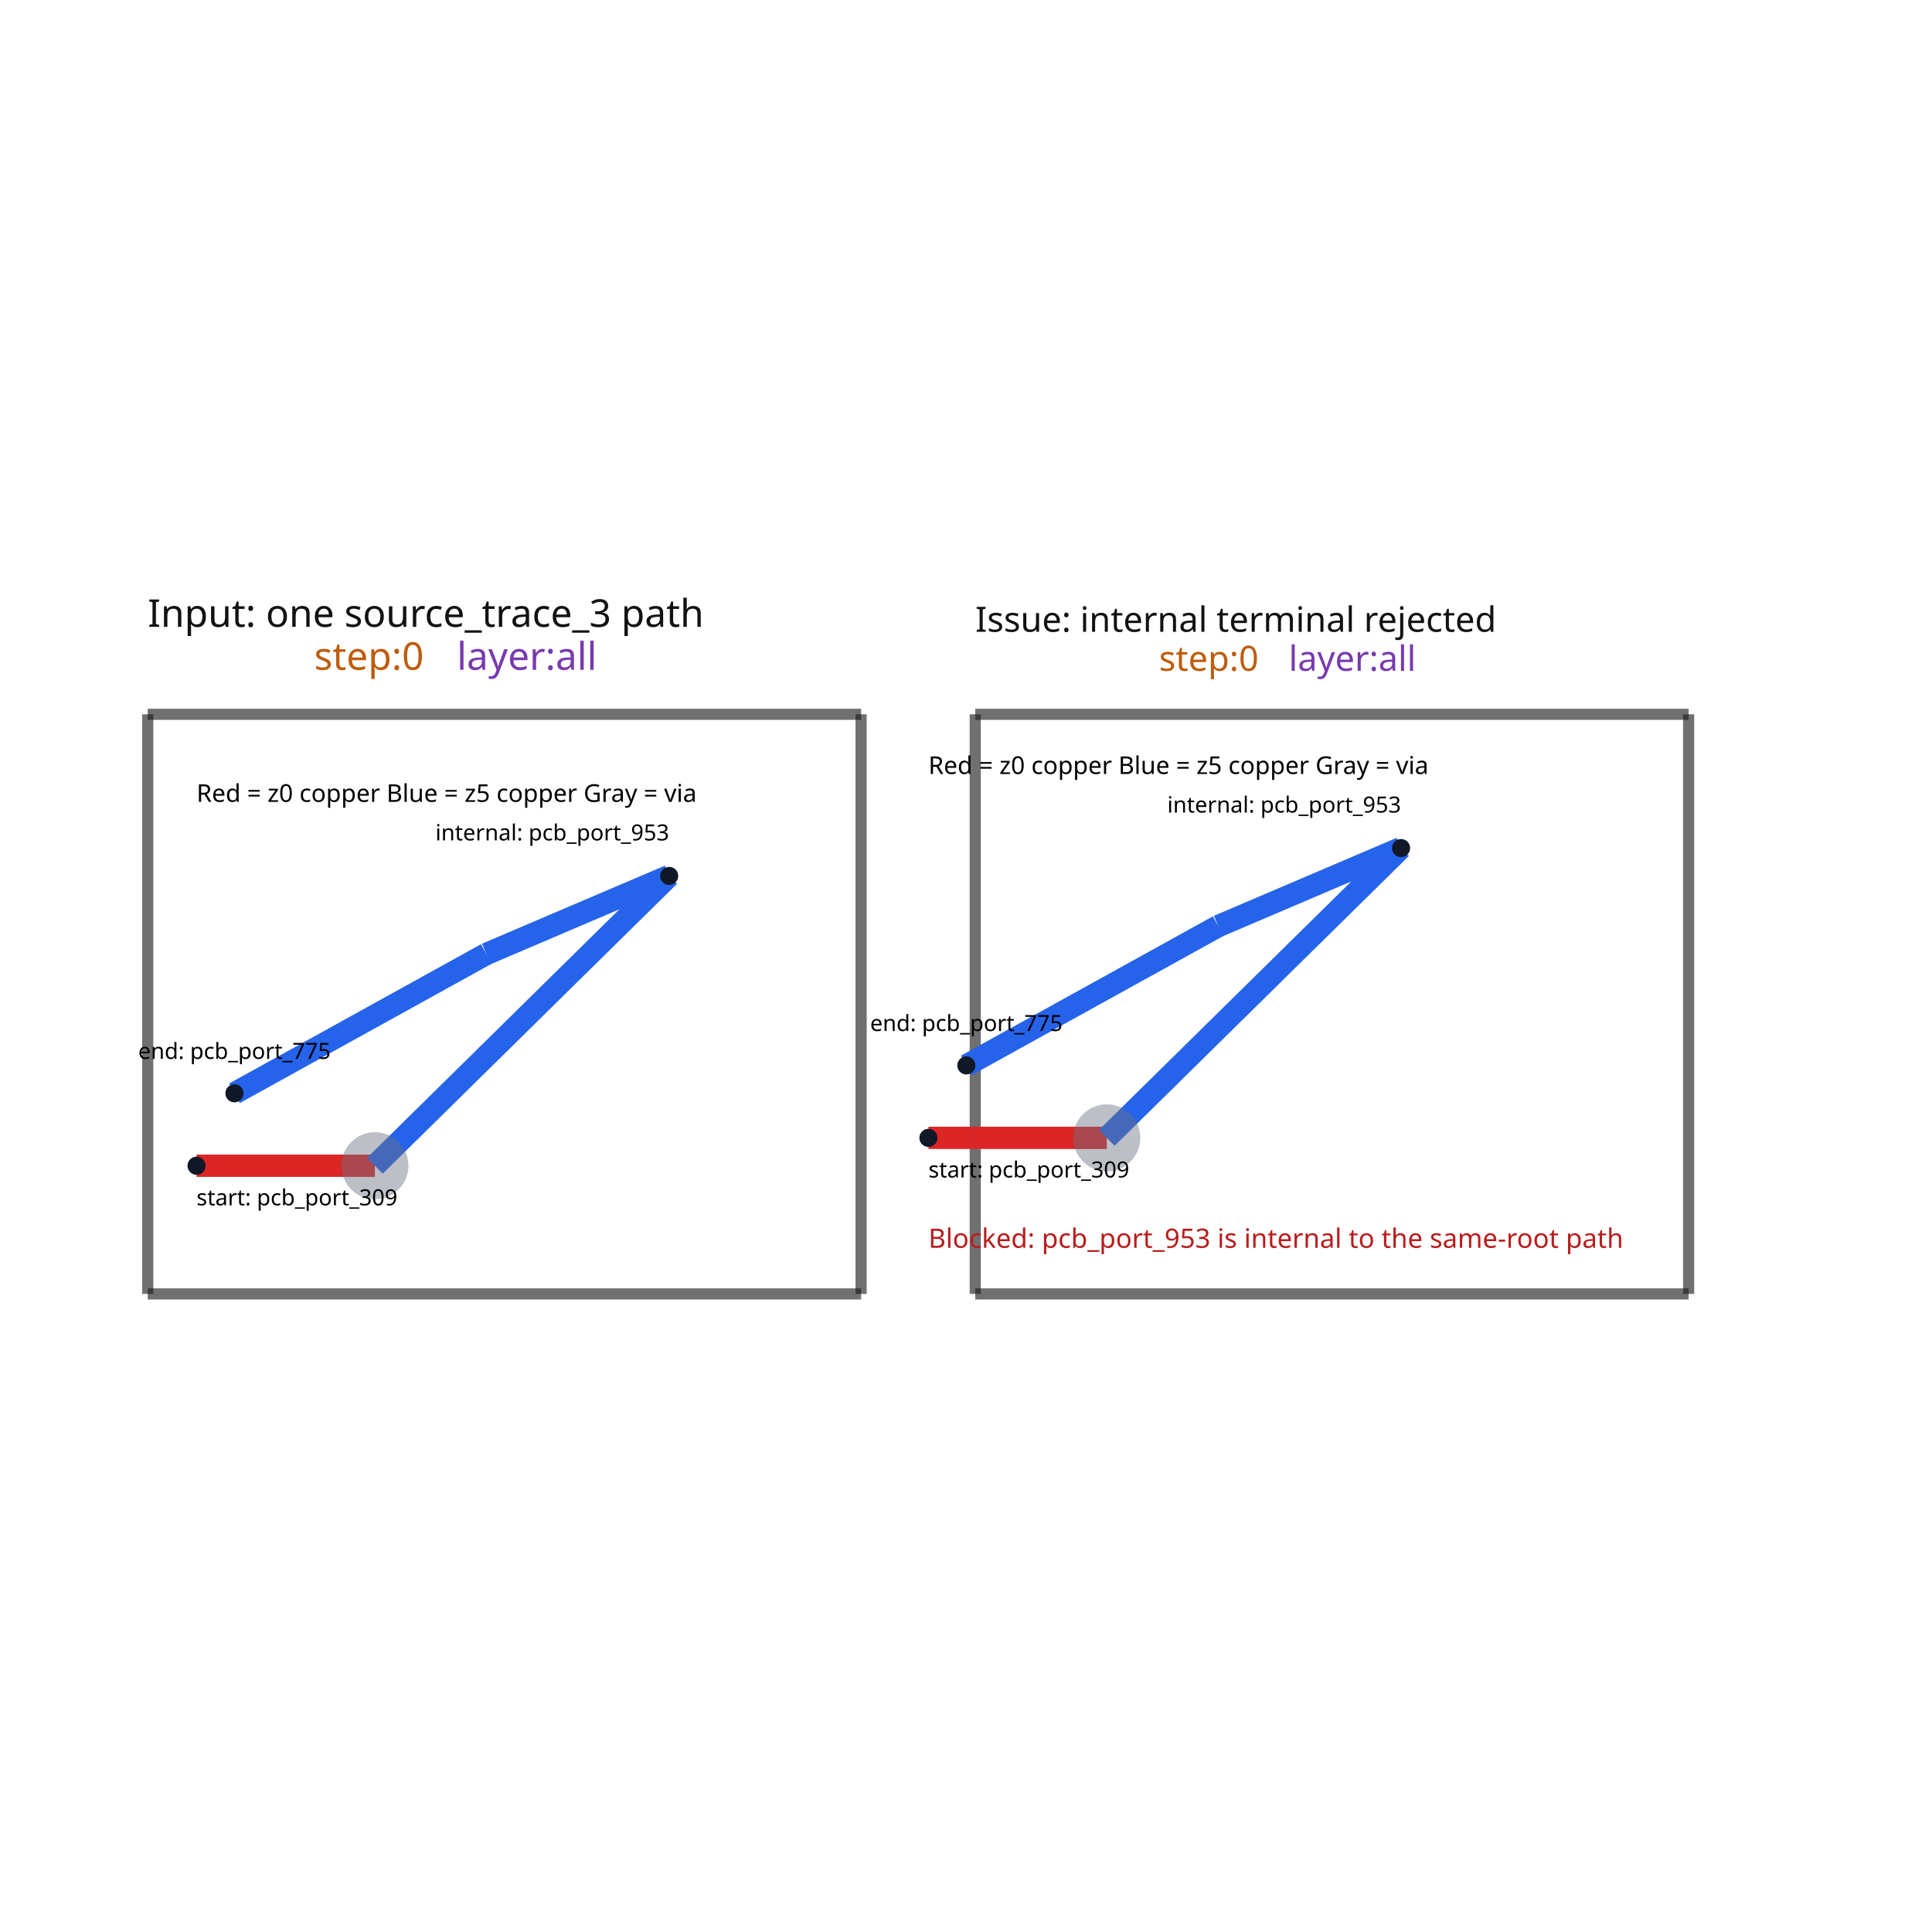
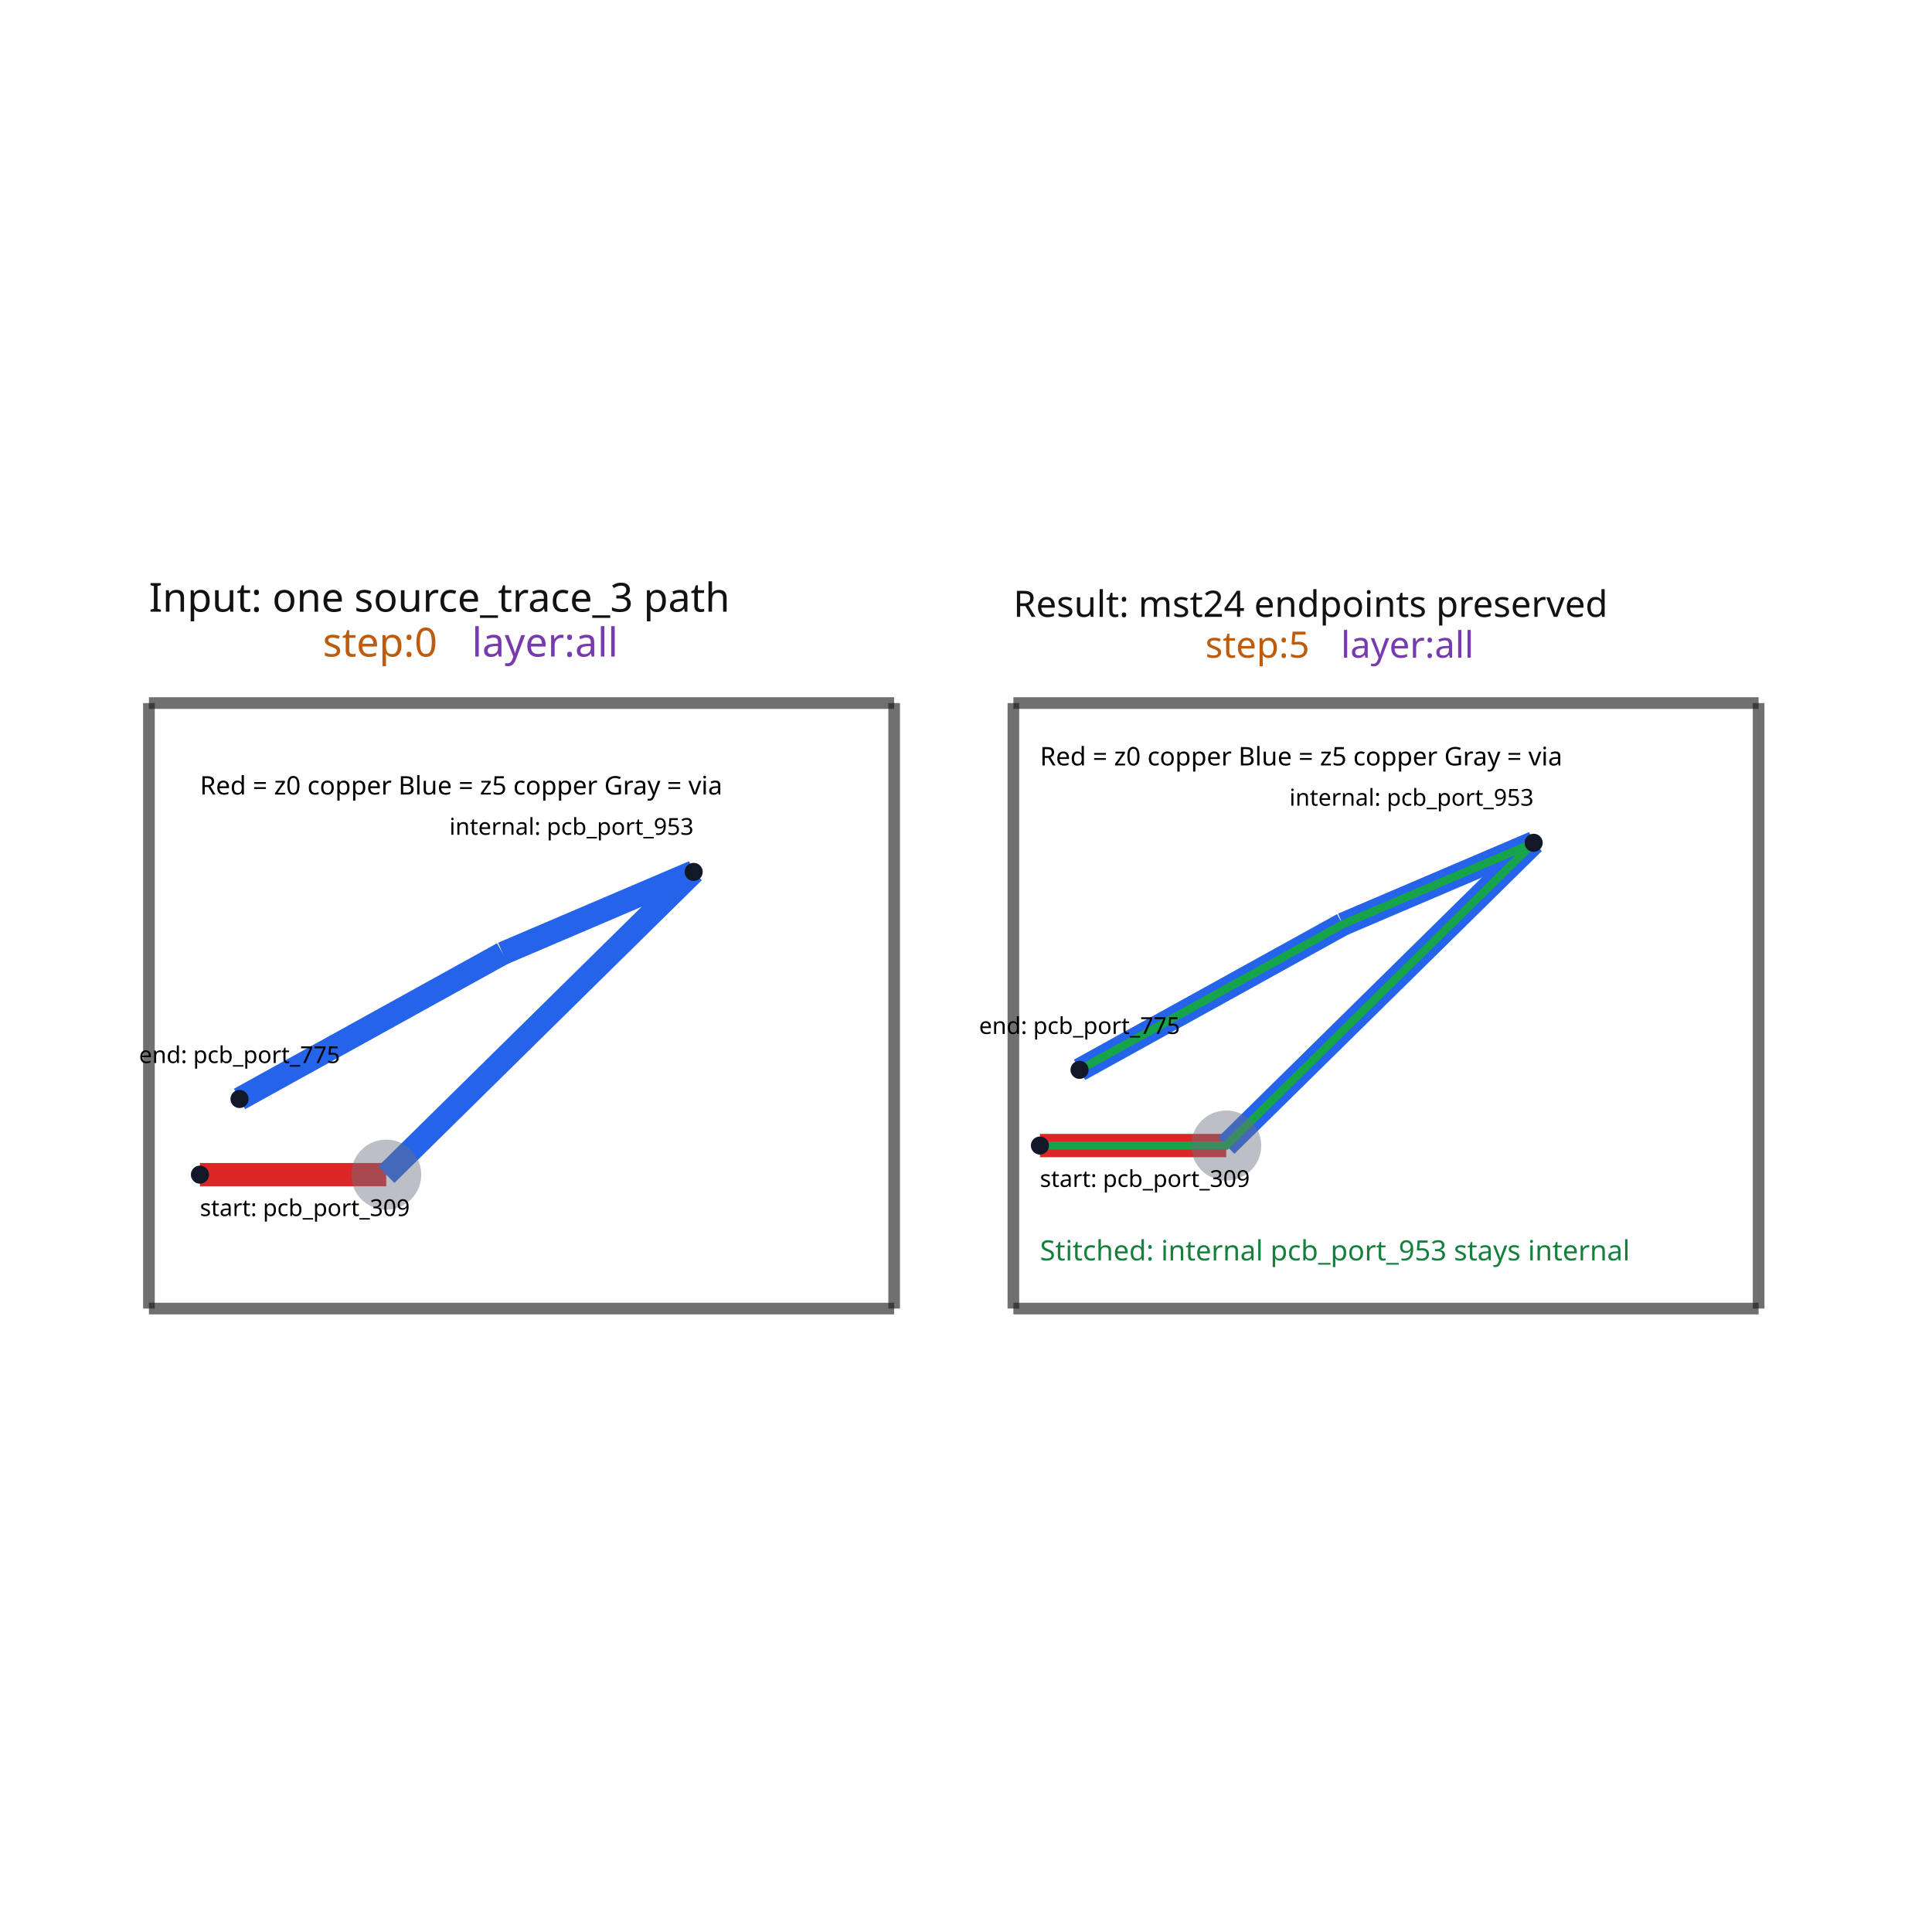
<svg xmlns="http://www.w3.org/2000/svg" width="640" height="640" viewBox="0 0 640 640">
  <rect width="100%" height="100%" fill="white" />
  <g>
-     <polyline data-points="0,0 3.2,0" data-type="line" data-label="" points="48.936,428.63 285.254,428.63" fill="none" stroke="rgba(25,25,25,0.62)" stroke-width="3.692" />
+     <polyline data-points="0,0 3.2,0" data-type="line" data-label="" points="49.335,433.478 296.201,433.478" fill="none" stroke="rgba(25,25,25,0.62)" stroke-width="3.857" />
  </g>
  <g>
-     <polyline data-points="3.2,0 3.2,2.6" data-type="line" data-label="" points="285.254,428.63 285.254,236.621" fill="none" stroke="rgba(25,25,25,0.62)" stroke-width="3.692" />
+     <polyline data-points="3.2,0 3.2,2.6" data-type="line" data-label="" points="296.201,433.478 296.201,232.9" fill="none" stroke="rgba(25,25,25,0.62)" stroke-width="3.857" />
  </g>
  <g>
-     <polyline data-points="3.2,2.6 0,2.6" data-type="line" data-label="" points="285.254,236.621 48.936,236.621" fill="none" stroke="rgba(25,25,25,0.62)" stroke-width="3.692" />
+     <polyline data-points="3.2,2.6 0,2.6" data-type="line" data-label="" points="296.201,232.9 49.335,232.9" fill="none" stroke="rgba(25,25,25,0.62)" stroke-width="3.857" />
  </g>
  <g>
-     <polyline data-points="0,2.6 0,0" data-type="line" data-label="" points="48.936,236.621 48.936,428.63" fill="none" stroke="rgba(25,25,25,0.62)" stroke-width="3.692" />
+     <polyline data-points="0,2.6 0,0" data-type="line" data-label="" points="49.335,232.9 49.335,433.478" fill="none" stroke="rgba(25,25,25,0.62)" stroke-width="3.857" />
  </g>
  <g>
-     <polyline data-points="0.2190000000000003,0.5750000000000002 1.0190000000000001,0.5750000000000002" data-type="line" data-label="source_trace_3__source_net_3_mst24 same root: source_trace_3 z0 to z0" points="65.109,386.166 124.188,386.166" fill="none" stroke="#dc2626" stroke-width="7.385" />
+     <polyline data-points="0.2190000000000003,0.5750000000000002 1.0190000000000001,0.5750000000000002" data-type="line" data-label="source_trace_3__source_net_3_mst24 same root: source_trace_3 z0 to z0" points="66.23,389.12 127.946,389.12" fill="none" stroke="#dc2626" stroke-width="7.715" />
  </g>
  <g>
-     <polyline data-points="1.0190000000000001,0.5750000000000002 1.0190000000000001,0.5750000000000002" data-type="line" data-label="source_trace_3__source_net_3_mst24 same root: source_trace_3 z0 to z5" points="124.188,386.166 124.188,386.166" fill="none" stroke="#6b7280" stroke-width="7.385" />
+     <polyline data-points="1.0190000000000001,0.5750000000000002 1.0190000000000001,0.5750000000000002" data-type="line" data-label="source_trace_3__source_net_3_mst24 same root: source_trace_3 z0 to z5" points="127.946,389.12 127.946,389.12" fill="none" stroke="#6b7280" stroke-width="7.715" />
  </g>
  <g>
-     <polyline data-points="1.0190000000000001,0.5750000000000002 2.339,1.8750000000000009" data-type="line" data-label="source_trace_3__source_net_3_mst6 same root: source_trace_3 z5 to z5" points="124.188,386.166 221.67,290.162" fill="none" stroke="#2563eb" stroke-width="7.385" />
+     <polyline data-points="1.0190000000000001,0.5750000000000002 2.339,1.8750000000000009" data-type="line" data-label="source_trace_3__source_net_3_mst6 same root: source_trace_3 z5 to z5" points="127.946,389.12 229.778,288.83" fill="none" stroke="#2563eb" stroke-width="7.715" />
  </g>
  <g>
-     <polyline data-points="2.339,1.8750000000000009 1.5190000000000001,1.5250000000000004" data-type="line" data-label="source_trace_3__source_net_3_mst61 same root: source_trace_3 z5 to z5" points="221.67,290.162 161.113,316.009" fill="none" stroke="#2563eb" stroke-width="7.385" />
+     <polyline data-points="2.339,1.8750000000000009 1.5190000000000001,1.5250000000000004" data-type="line" data-label="source_trace_3__source_net_3_mst61 same root: source_trace_3 z5 to z5" points="229.778,288.83 166.519,315.831" fill="none" stroke="#2563eb" stroke-width="7.715" />
  </g>
  <g>
-     <polyline data-points="1.5190000000000001,1.5250000000000004 0.38900000000000023,0.9000000000000004" data-type="line" data-label="source_trace_3__source_net_3_mst24 same root: source_trace_3 z5 to z5" points="161.113,316.009 77.663,362.165" fill="none" stroke="#2563eb" stroke-width="7.385" />
+     <polyline data-points="1.5190000000000001,1.5250000000000004 0.38900000000000023,0.9000000000000004" data-type="line" data-label="source_trace_3__source_net_3_mst24 same root: source_trace_3 z5 to z5" points="166.519,315.831 79.344,364.047" fill="none" stroke="#2563eb" stroke-width="7.715" />
  </g>
  <g>
-     <polyline data-points="3.712,0 6.912000000000001,0" data-type="line" data-label="" points="323.065,428.63 559.383,428.63" fill="none" stroke="rgba(25,25,25,0.62)" stroke-width="3.692" />
+     <polyline data-points="3.712,0 6.912000000000001,0" data-type="line" data-label="" points="335.699,433.478 582.565,433.478" fill="none" stroke="rgba(25,25,25,0.62)" stroke-width="3.857" />
  </g>
  <g>
-     <polyline data-points="6.912000000000001,0 6.912000000000001,2.6" data-type="line" data-label="" points="559.383,428.63 559.383,236.621" fill="none" stroke="rgba(25,25,25,0.62)" stroke-width="3.692" />
+     <polyline data-points="6.912000000000001,0 6.912000000000001,2.6" data-type="line" data-label="" points="582.565,433.478 582.565,232.9" fill="none" stroke="rgba(25,25,25,0.62)" stroke-width="3.857" />
  </g>
  <g>
-     <polyline data-points="6.912000000000001,2.6 3.712,2.6" data-type="line" data-label="" points="559.383,236.621 323.065,236.621" fill="none" stroke="rgba(25,25,25,0.62)" stroke-width="3.692" />
+     <polyline data-points="6.912000000000001,2.6 3.712,2.6" data-type="line" data-label="" points="582.565,232.9 335.699,232.9" fill="none" stroke="rgba(25,25,25,0.62)" stroke-width="3.857" />
  </g>
  <g>
-     <polyline data-points="3.712,2.6 3.712,0" data-type="line" data-label="" points="323.065,236.621 323.065,428.63" fill="none" stroke="rgba(25,25,25,0.62)" stroke-width="3.692" />
+     <polyline data-points="3.712,2.6 3.712,0" data-type="line" data-label="" points="335.699,232.9 335.699,433.478" fill="none" stroke="rgba(25,25,25,0.62)" stroke-width="3.857" />
  </g>
  <g>
-     <polyline data-points="3.5020000000000007,0.6999999999999993 4.3020000000000005,0.6999999999999993" data-type="line" data-label="source_trace_3__source_net_3_mst24 same root: source_trace_3 z0 to z0" points="307.556,376.935 366.636,376.935" fill="none" stroke="#dc2626" stroke-width="7.385" />
+     <polyline data-points="3.8260000000000005,0.6999999999999993 4.626,0.6999999999999993" data-type="line" data-label="source_trace_3__source_net_3_mst24 same root: source_trace_3 z0 to z0" points="344.494,379.476 406.21,379.476" fill="none" stroke="#dc2626" stroke-width="7.715" />
  </g>
  <g>
-     <polyline data-points="4.3020000000000005,0.6999999999999993 4.3020000000000005,0.6999999999999993" data-type="line" data-label="source_trace_3__source_net_3_mst24 same root: source_trace_3 z0 to z5" points="366.636,376.935 366.636,376.935" fill="none" stroke="#6b7280" stroke-width="7.385" />
+     <polyline data-points="4.626,0.6999999999999993 4.626,0.6999999999999993" data-type="line" data-label="source_trace_3__source_net_3_mst24 same root: source_trace_3 z0 to z5" points="406.21,379.476 406.21,379.476" fill="none" stroke="#6b7280" stroke-width="7.715" />
  </g>
  <g>
-     <polyline data-points="4.3020000000000005,0.6999999999999993 5.622000000000001,2" data-type="line" data-label="source_trace_3__source_net_3_mst6 same root: source_trace_3 z5 to z5" points="366.636,376.935 464.117,280.931" fill="none" stroke="#2563eb" stroke-width="7.385" />
+     <polyline data-points="4.626,0.6999999999999993 5.946000000000001,2" data-type="line" data-label="source_trace_3__source_net_3_mst6 same root: source_trace_3 z5 to z5" points="406.21,379.476 508.042,279.187" fill="none" stroke="#2563eb" stroke-width="7.715" />
  </g>
  <g>
-     <polyline data-points="5.622000000000001,2 4.8020000000000005,1.6499999999999995" data-type="line" data-label="source_trace_3__source_net_3_mst61 same root: source_trace_3 z5 to z5" points="464.117,280.931 403.561,306.778" fill="none" stroke="#2563eb" stroke-width="7.385" />
+     <polyline data-points="5.946000000000001,2 5.126,1.6499999999999995" data-type="line" data-label="source_trace_3__source_net_3_mst61 same root: source_trace_3 z5 to z5" points="508.042,279.187 444.783,306.188" fill="none" stroke="#2563eb" stroke-width="7.715" />
  </g>
  <g>
-     <polyline data-points="4.8020000000000005,1.6499999999999995 3.6720000000000006,1.0249999999999995" data-type="line" data-label="source_trace_3__source_net_3_mst24 same root: source_trace_3 z5 to z5" points="403.561,306.778 320.111,352.934" fill="none" stroke="#2563eb" stroke-width="7.385" />
+     <polyline data-points="5.126,1.6499999999999995 3.9960000000000004,1.0249999999999995" data-type="line" data-label="source_trace_3__source_net_3_mst24 same root: source_trace_3 z5 to z5" points="444.783,306.188 357.608,354.404" fill="none" stroke="#2563eb" stroke-width="7.715" />
  </g>
  <g>
-     <rect data-type="rect" data-label="Input: one source_trace_3 path step:0 layer:all" data-x="1.6" data-y="1.3" x="48.936" y="236.621" width="236.318" height="192.008" fill="rgba(255,255,255,0)" stroke="rgba(25,25,25,0.42)" stroke-width="0.014" />
+     <polyline data-points="3.8260000000000005,0.6999999999999993 4.626,0.6999999999999993 4.626,0.6999999999999993 5.946000000000001,2 5.126,1.6499999999999995 3.9960000000000004,1.0249999999999995" data-type="line" data-label="stitched mst24 output terminal ids: pcb_port_309 to pcb_port_775" points="344.494,379.476 406.21,379.476 406.21,379.476 508.042,279.187 444.783,306.188 357.608,354.404" fill="none" stroke="#16a34a" stroke-width="2.7" />
  </g>
  <g>
-     <rect data-type="rect" data-label="Issue: internal terminal rejected step:0 layer:all" data-x="5.312" data-y="1.3" x="323.065" y="236.621" width="236.318" height="192.008" fill="rgba(255,255,255,0)" stroke="rgba(25,25,25,0.42)" stroke-width="0.014" />
-   </g>
-   <circle data-type="circle" data-label="" data-x="1.0190000000000001" data-y="0.5750000000000002" cx="124.188" cy="386.166" r="11.077" fill="rgba(107, 114, 128, 0.45)" stroke="#374151" stroke-width="0.014" />
-   <circle data-type="circle" data-label="" data-x="4.3020000000000005" data-y="0.6999999999999993" cx="366.636" cy="376.935" r="11.077" fill="rgba(107, 114, 128, 0.45)" stroke="#374151" stroke-width="0.014" />
-   <text data-type="text" data-label="Red = z0 copper   Blue = z5 copper   Gray = via" data-x="0.2190000000000003" data-y="2.1750000000000007" x="65.109" y="268.007" fill="black" font-size="8.123" font-family="sans-serif" text-anchor="start" dominant-baseline="text-after-edge">Red = z0 copper   Blue = z5 copper   Gray = via</text>
-   <text data-type="text" data-label="start: pcb_port_309" data-x="0.2190000000000003" data-y="0.47500000000000053" x="65.109" y="393.551" fill="black" font-size="7.385" font-family="sans-serif" text-anchor="start" dominant-baseline="text-before-edge">start: pcb_port_309</text>
-   <text data-type="text" data-label="internal: pcb_port_953" data-x="2.339" data-y="2.005000000000001" x="221.67" y="280.562" fill="black" font-size="7.385" font-family="sans-serif" text-anchor="end" dominant-baseline="text-after-edge">internal: pcb_port_953</text>
-   <text data-type="text" data-label="end: pcb_port_775" data-x="0.38900000000000023" data-y="1.0250000000000004" x="77.663" y="352.934" fill="black" font-size="7.385" font-family="sans-serif" text-anchor="middle" dominant-baseline="text-after-edge">end: pcb_port_775</text>
-   <text data-type="text" data-label="Input: one source_trace_3 path" data-x="2.220446049250313e-16" data-y="2.941928172043011" x="48.936" y="211.37" fill="rgb(18,18,18)" font-size="12.705" font-family="sans-serif" text-anchor="start" dominant-baseline="text-after-edge">Input: one source_trace_3 path</text>
-   <text data-type="text" data-label="step:0" data-x="0.7466666666666666" data-y="2.74924" x="104.077" y="225.6" fill="rgb(190,92,12)" font-size="12.705" font-family="sans-serif" text-anchor="start" dominant-baseline="text-after-edge">step:0</text>
-   <text data-type="text" data-label=" layer:all" data-x="1.3866666666666667" data-y="2.74924" x="151.34" y="225.6" fill="rgb(120,58,175)" font-size="12.705" font-family="sans-serif" text-anchor="start" dominant-baseline="text-after-edge"> layer:all</text>
-   <text data-type="text" data-label="Red = z0 copper   Blue = z5 copper   Gray = via" data-x="3.5020000000000007" data-y="2.3" x="307.556" y="258.776" fill="black" font-size="8.123" font-family="sans-serif" text-anchor="start" dominant-baseline="text-after-edge">Red = z0 copper   Blue = z5 copper   Gray = via</text>
-   <text data-type="text" data-label="start: pcb_port_309" data-x="3.5020000000000007" data-y="0.5999999999999996" x="307.556" y="384.32" fill="black" font-size="7.385" font-family="sans-serif" text-anchor="start" dominant-baseline="text-before-edge">start: pcb_port_309</text>
-   <text data-type="text" data-label="internal: pcb_port_953" data-x="5.622000000000001" data-y="2.13" x="464.117" y="271.331" fill="black" font-size="7.385" font-family="sans-serif" text-anchor="end" dominant-baseline="text-after-edge">internal: pcb_port_953</text>
-   <text data-type="text" data-label="end: pcb_port_775" data-x="3.6720000000000006" data-y="1.1499999999999995" x="320.111" y="343.703" fill="black" font-size="7.385" font-family="sans-serif" text-anchor="middle" dominant-baseline="text-after-edge">end: pcb_port_775</text>
-   <text data-type="text" data-label="Blocked: pcb_port_953 is internal to the same-root path" data-x="3.5020000000000007" data-y="0.2999999999999998" x="307.556" y="406.475" fill="#b91c1c" font-size="8.862" font-family="sans-serif" text-anchor="start" dominant-baseline="text-before-edge">Blocked: pcb_port_953 is internal to the same-root path</text>
-   <text data-type="text" data-label="Issue: internal terminal rejected" data-x="3.7120000000000006" data-y="2.924411065493646" x="323.065" y="212.664" fill="rgb(18,18,18)" font-size="11.55" font-family="sans-serif" text-anchor="start" dominant-baseline="text-after-edge">Issue: internal terminal rejected</text>
-   <text data-type="text" data-label="step:0" data-x="4.536242424242424" data-y="2.74924" x="383.935" y="225.6" fill="rgb(190,92,12)" font-size="11.55" font-family="sans-serif" text-anchor="start" dominant-baseline="text-after-edge">step:0</text>
-   <text data-type="text" data-label=" layer:all" data-x="5.118060606060606" data-y="2.74924" x="426.901" y="225.6" fill="rgb(120,58,175)" font-size="11.55" font-family="sans-serif" text-anchor="start" dominant-baseline="text-after-edge"> layer:all</text>
-   <g>
-     <circle data-type="point" data-label="mst24 start pcb_port_309" data-x="0.2190000000000003" data-y="0.5750000000000002" cx="65.109" cy="386.166" r="3" fill="#111827" />
+     <rect data-type="rect" data-label="Input: one source_trace_3 path step:0 layer:all" data-x="1.6" data-y="1.3" x="49.335" y="232.9" width="246.866" height="200.579" fill="rgba(255,255,255,0)" stroke="rgba(25,25,25,0.42)" stroke-width="0.013" />
  </g>
  <g>
-     <circle data-type="point" data-label="same-root internal terminal pcb_port_953" data-x="2.339" data-y="1.8750000000000009" cx="221.67" cy="290.162" r="3" fill="#111827" />
+     <rect data-type="rect" data-label="Result: mst24 endpoints preserved step:5 layer:all" data-x="5.312" data-y="1.3" x="335.699" y="232.9" width="246.866" height="200.579" fill="rgba(255,255,255,0)" stroke="rgba(25,25,25,0.42)" stroke-width="0.013" />
+   </g>
+   <circle data-type="circle" data-label="" data-x="1.0190000000000001" data-y="0.5750000000000002" cx="127.946" cy="389.12" r="11.572" fill="rgba(107, 114, 128, 0.45)" stroke="#374151" stroke-width="0.013" />
+   <circle data-type="circle" data-label="" data-x="4.626" data-y="0.6999999999999993" cx="406.21" cy="379.476" r="11.572" fill="rgba(107, 114, 128, 0.45)" stroke="#374151" stroke-width="0.013" />
+   <text data-type="text" data-label="Red = z0 copper   Blue = z5 copper   Gray = via" data-x="0.2190000000000003" data-y="2.1750000000000007" x="66.23" y="265.687" fill="black" font-size="8.486" font-family="sans-serif" text-anchor="start" dominant-baseline="text-after-edge">Red = z0 copper   Blue = z5 copper   Gray = via</text>
+   <text data-type="text" data-label="start: pcb_port_309" data-x="0.2190000000000003" data-y="0.47500000000000053" x="66.23" y="396.834" fill="black" font-size="7.715" font-family="sans-serif" text-anchor="start" dominant-baseline="text-before-edge">start: pcb_port_309</text>
+   <text data-type="text" data-label="internal: pcb_port_953" data-x="2.339" data-y="2.005000000000001" x="229.778" y="278.801" fill="black" font-size="7.715" font-family="sans-serif" text-anchor="end" dominant-baseline="text-after-edge">internal: pcb_port_953</text>
+   <text data-type="text" data-label="end: pcb_port_775" data-x="0.38900000000000023" data-y="1.0250000000000004" x="79.344" y="354.404" fill="black" font-size="7.715" font-family="sans-serif" text-anchor="middle" dominant-baseline="text-after-edge">end: pcb_port_775</text>
+   <text data-type="text" data-label="Input: one source_trace_3 path" data-x="2.220446049250313e-16" data-y="2.941928172043011" x="49.335" y="206.522" fill="rgb(18,18,18)" font-size="13.272" font-family="sans-serif" text-anchor="start" dominant-baseline="text-after-edge">Input: one source_trace_3 path</text>
+   <text data-type="text" data-label="step:0" data-x="0.7466666666666666" data-y="2.74924" x="106.937" y="221.387" fill="rgb(190,92,12)" font-size="13.272" font-family="sans-serif" text-anchor="start" dominant-baseline="text-after-edge">step:0</text>
+   <text data-type="text" data-label=" layer:all" data-x="1.3866666666666667" data-y="2.74924" x="156.31" y="221.387" fill="rgb(120,58,175)" font-size="13.272" font-family="sans-serif" text-anchor="start" dominant-baseline="text-after-edge"> layer:all</text>
+   <text data-type="text" data-label="Red = z0 copper   Blue = z5 copper   Gray = via" data-x="3.8260000000000005" data-y="2.3" x="344.494" y="256.044" fill="black" font-size="8.486" font-family="sans-serif" text-anchor="start" dominant-baseline="text-after-edge">Red = z0 copper   Blue = z5 copper   Gray = via</text>
+   <text data-type="text" data-label="start: pcb_port_309" data-x="3.8260000000000005" data-y="0.5999999999999996" x="344.494" y="387.191" fill="black" font-size="7.715" font-family="sans-serif" text-anchor="start" dominant-baseline="text-before-edge">start: pcb_port_309</text>
+   <text data-type="text" data-label="internal: pcb_port_953" data-x="5.946000000000001" data-y="2.13" x="508.042" y="269.158" fill="black" font-size="7.715" font-family="sans-serif" text-anchor="end" dominant-baseline="text-after-edge">internal: pcb_port_953</text>
+   <text data-type="text" data-label="end: pcb_port_775" data-x="3.9960000000000004" data-y="1.1499999999999995" x="357.608" y="344.761" fill="black" font-size="7.715" font-family="sans-serif" text-anchor="middle" dominant-baseline="text-after-edge">end: pcb_port_775</text>
+   <text data-type="text" data-label="Stitched: internal pcb_port_953 stays internal" data-x="3.8260000000000005" data-y="0.2999999999999998" x="344.494" y="410.335" fill="#15803d" font-size="9.257" font-family="sans-serif" text-anchor="start" dominant-baseline="text-before-edge">Stitched: internal pcb_port_953 stays internal</text>
+   <text data-type="text" data-label="Result: mst24 endpoints preserved" data-x="3.7120000000000006" data-y="2.924411065493646" x="335.699" y="207.873" fill="rgb(18,18,18)" font-size="12.066" font-family="sans-serif" text-anchor="start" dominant-baseline="text-after-edge">Result: mst24 endpoints preserved</text>
+   <text data-type="text" data-label="step:5" data-x="4.536242424242424" data-y="2.74924" x="399.286" y="221.387" fill="rgb(190,92,12)" font-size="12.066" font-family="sans-serif" text-anchor="start" dominant-baseline="text-after-edge">step:5</text>
+   <text data-type="text" data-label=" layer:all" data-x="5.118060606060606" data-y="2.74924" x="444.171" y="221.387" fill="rgb(120,58,175)" font-size="12.066" font-family="sans-serif" text-anchor="start" dominant-baseline="text-after-edge"> layer:all</text>
+   <g>
+     <circle data-type="point" data-label="mst24 start pcb_port_309" data-x="0.2190000000000003" data-y="0.5750000000000002" cx="66.23" cy="389.12" r="3" fill="#111827" />
  </g>
  <g>
-     <circle data-type="point" data-label="mst24 end pcb_port_775" data-x="0.38900000000000023" data-y="0.9000000000000004" cx="77.663" cy="362.165" r="3" fill="#111827" />
+     <circle data-type="point" data-label="same-root internal terminal pcb_port_953" data-x="2.339" data-y="1.8750000000000009" cx="229.778" cy="288.83" r="3" fill="#111827" />
  </g>
  <g>
-     <circle data-type="point" data-label="mst24 start pcb_port_309" data-x="3.5020000000000007" data-y="0.6999999999999993" cx="307.556" cy="376.935" r="3" fill="#111827" />
+     <circle data-type="point" data-label="mst24 end pcb_port_775" data-x="0.38900000000000023" data-y="0.9000000000000004" cx="79.344" cy="364.047" r="3" fill="#111827" />
  </g>
  <g>
-     <circle data-type="point" data-label="same-root internal terminal pcb_port_953" data-x="5.622000000000001" data-y="2" cx="464.117" cy="280.931" r="3" fill="#111827" />
+     <circle data-type="point" data-label="mst24 start pcb_port_309" data-x="3.8260000000000005" data-y="0.6999999999999993" cx="344.494" cy="379.476" r="3" fill="#111827" />
  </g>
  <g>
-     <circle data-type="point" data-label="mst24 end pcb_port_775" data-x="3.6720000000000006" data-y="1.0249999999999995" cx="320.111" cy="352.934" r="3" fill="#111827" />
+     <circle data-type="point" data-label="same-root internal terminal pcb_port_953" data-x="5.946000000000001" data-y="2" cx="508.042" cy="279.187" r="3" fill="#111827" />
+   </g>
+   <g>
+     <circle data-type="point" data-label="mst24 end pcb_port_775" data-x="3.9960000000000004" data-y="1.0249999999999995" cx="357.608" cy="354.404" r="3" fill="#111827" />
  </g>
  <g id="crosshair" style="display: none">
    <line id="crosshair-h" y1="0" y2="640" stroke="#666" stroke-width="0.5" />
    <line id="crosshair-v" x1="0" x2="640" stroke="#666" stroke-width="0.5" />
    <text id="coordinates" font-family="monospace" font-size="12" fill="#666" />
  </g>
</svg>
